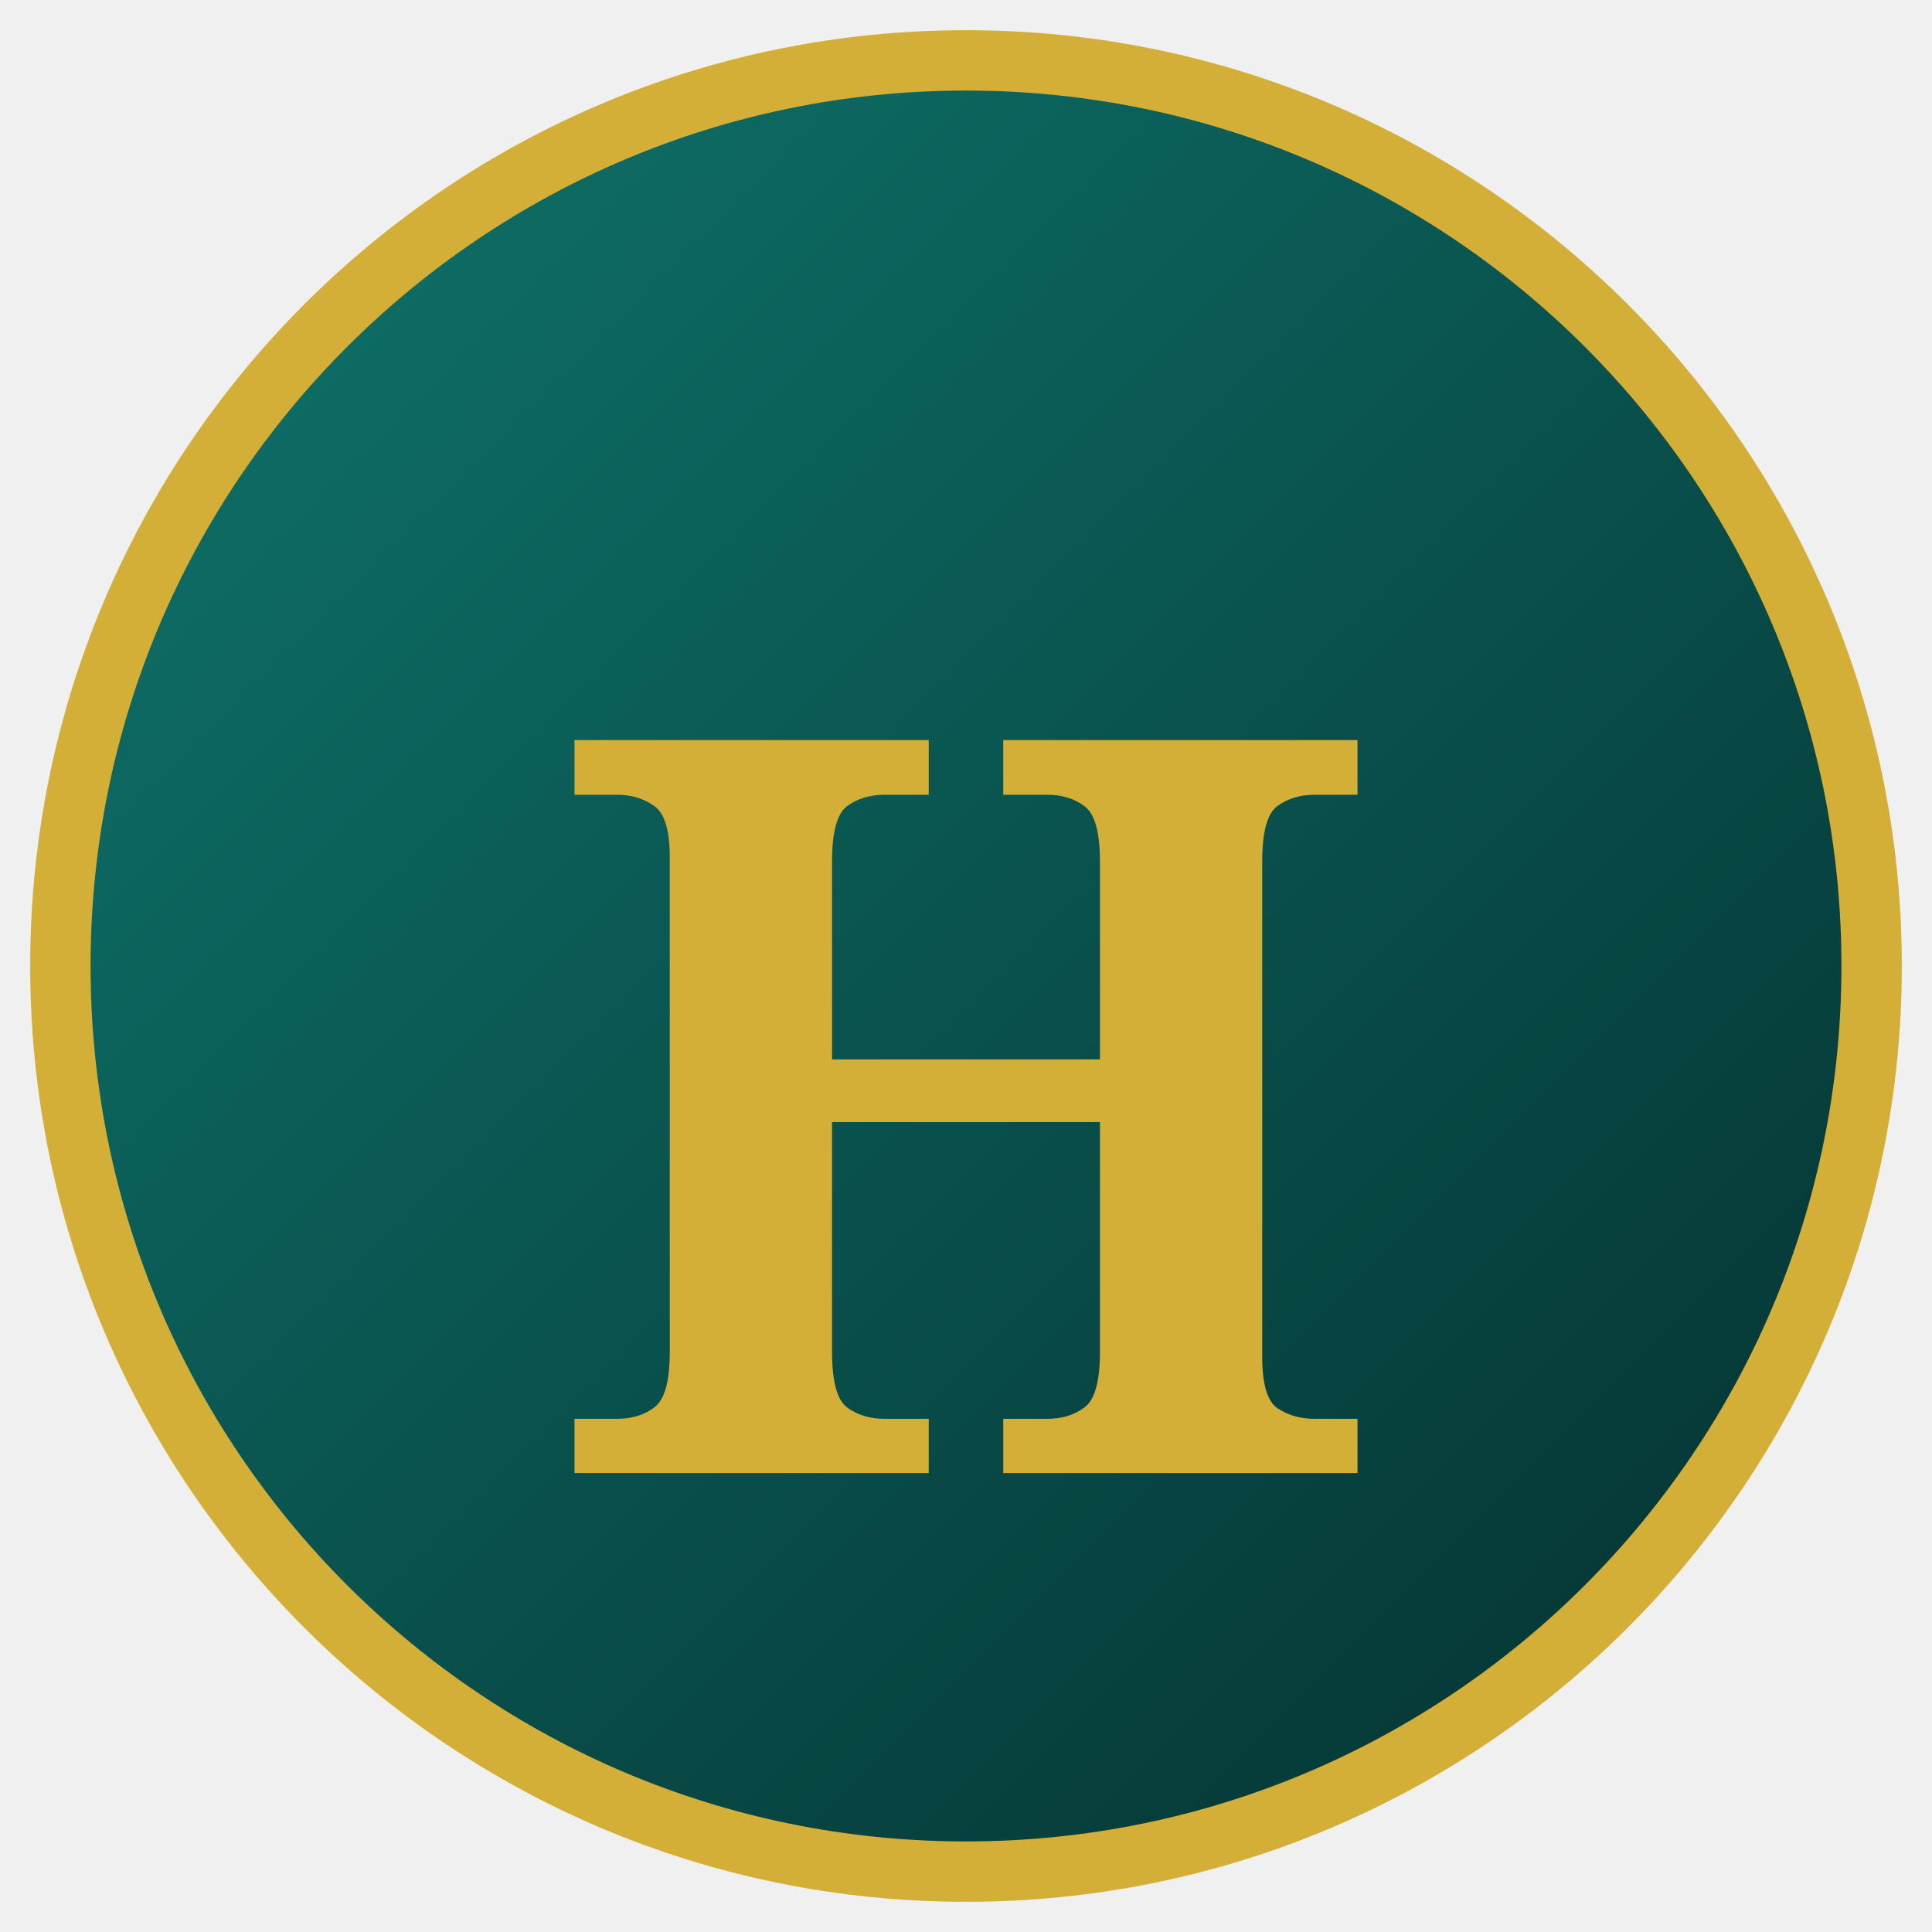
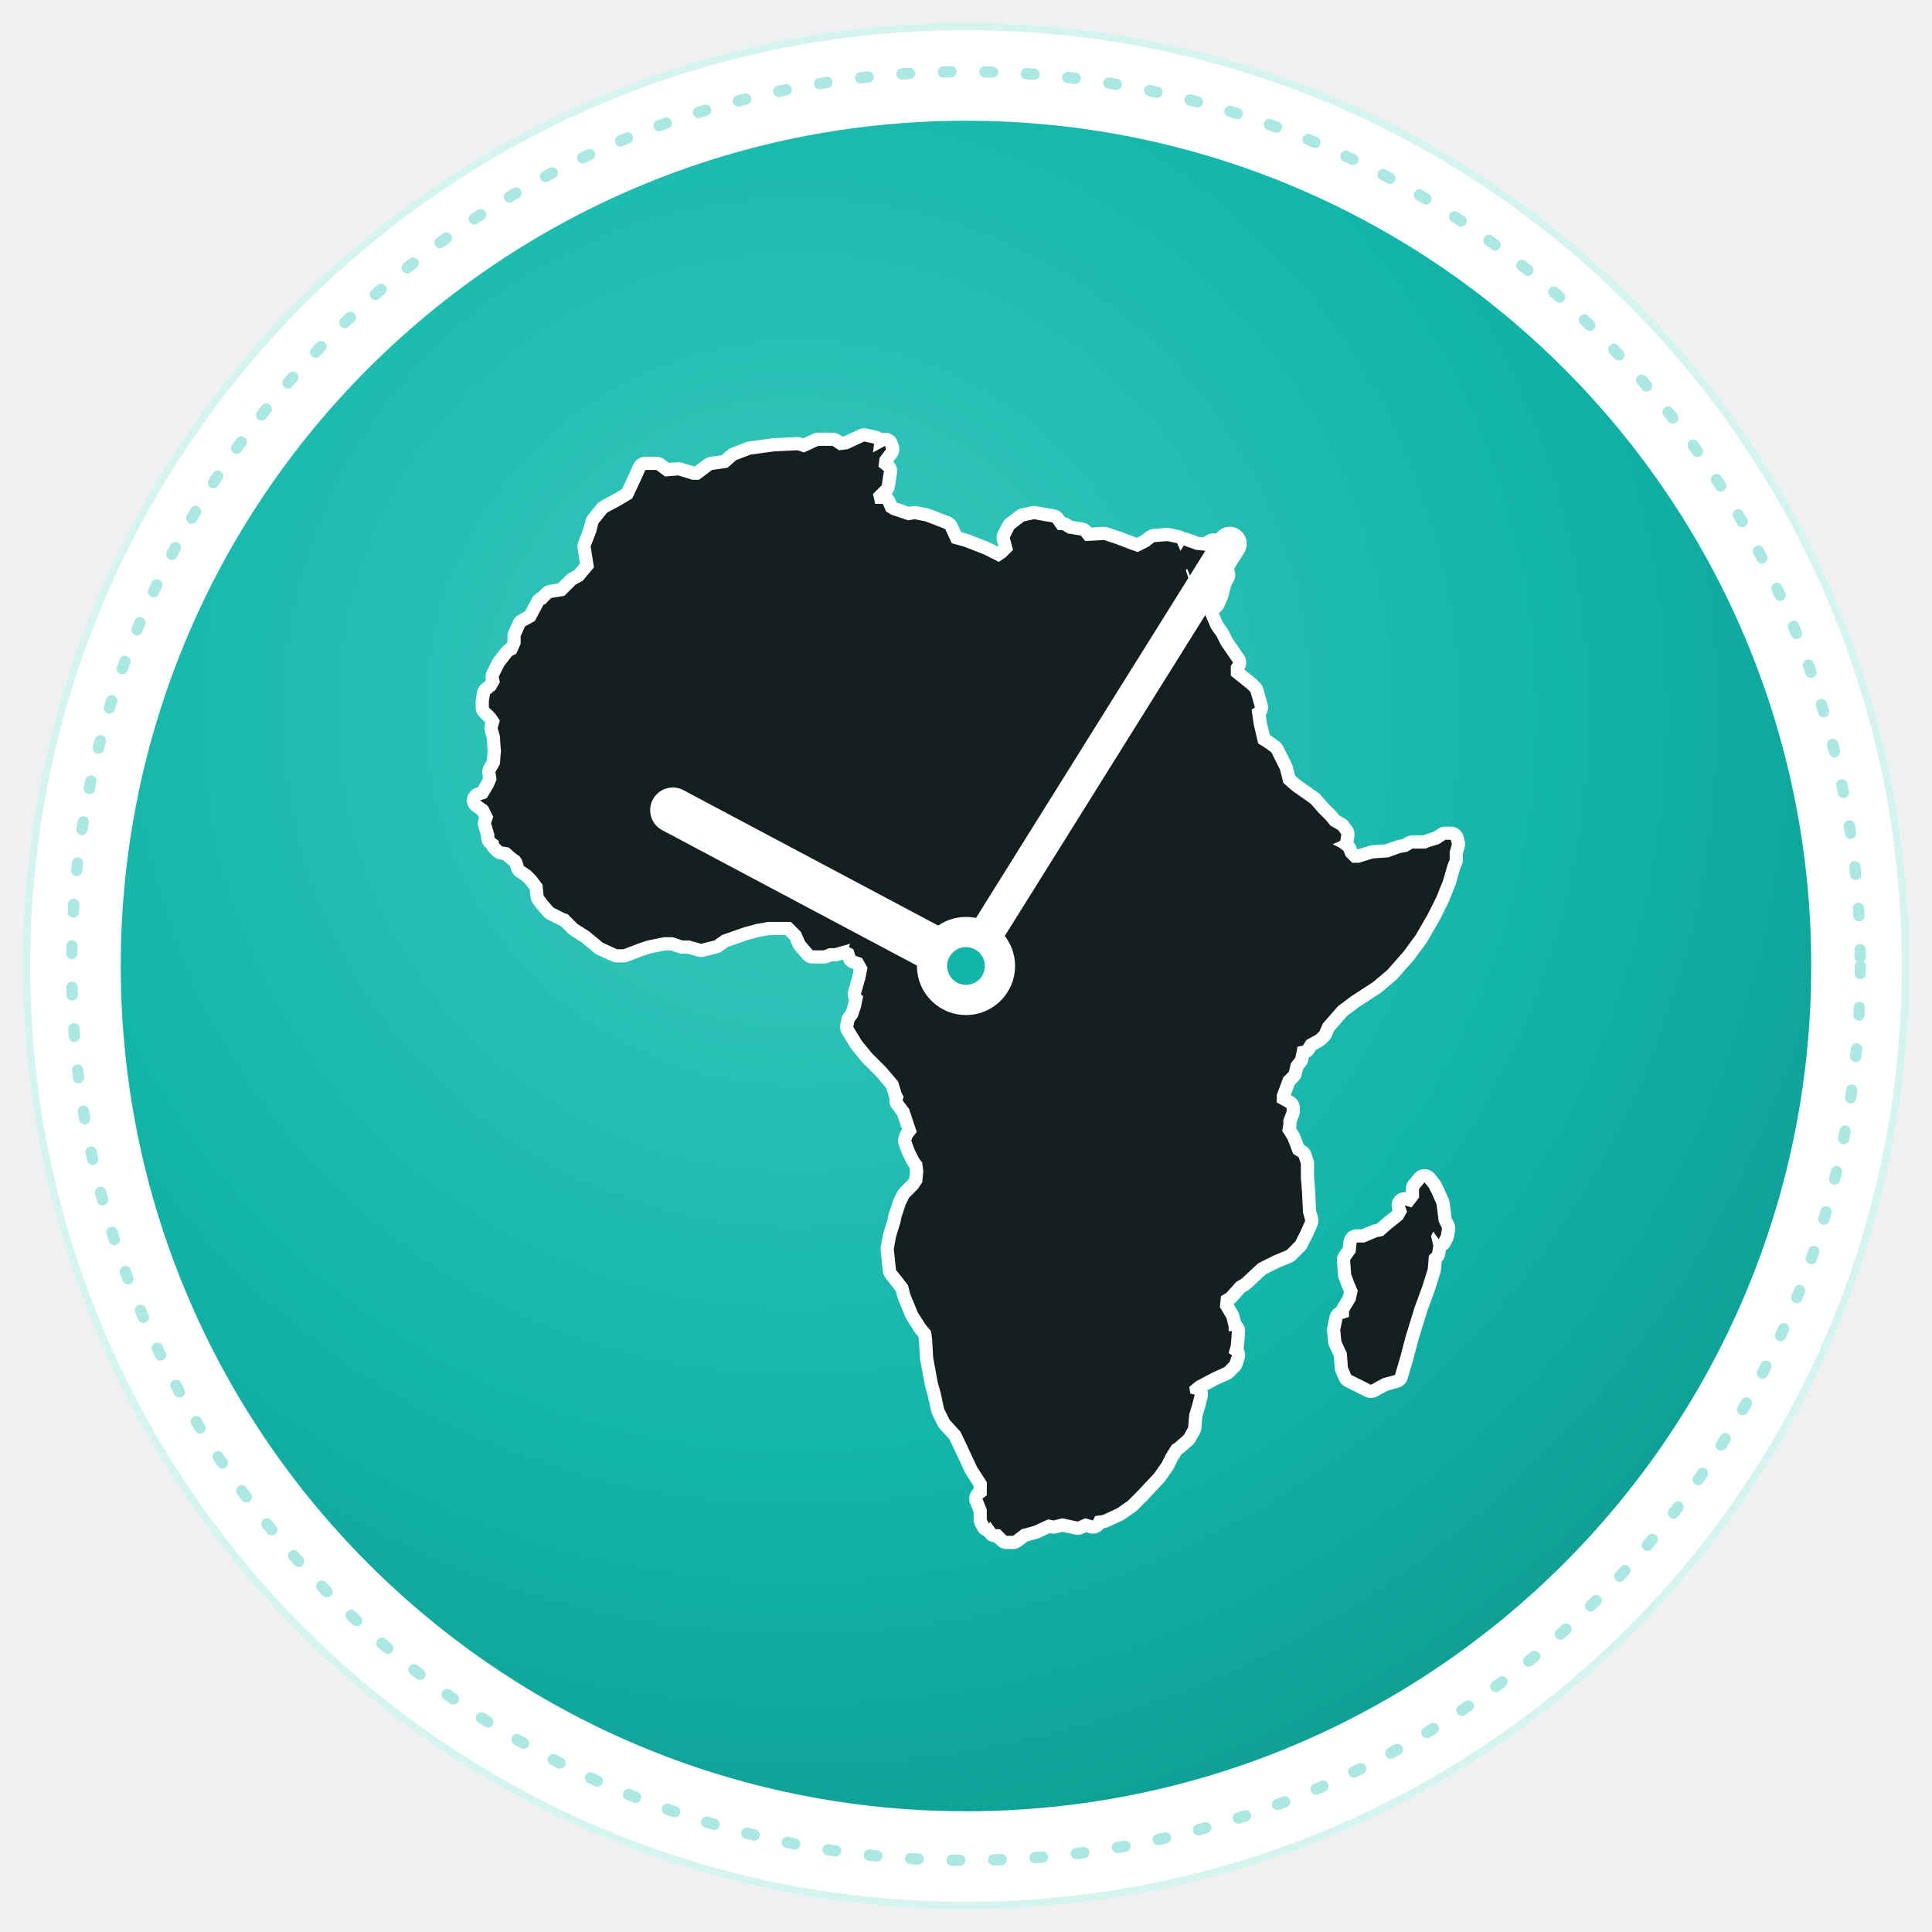
- <svg xmlns="http://www.w3.org/2000/svg" viewBox="0 0 64 64">
+ <svg xmlns="http://www.w3.org/2000/svg" viewBox="0 0 512 512">
  <defs>
-     <linearGradient id="g" x1="0" y1="0" x2="1" y2="1">
-       <stop offset="0" stop-color="#0f766e" />
-       <stop offset="1" stop-color="#042f2e" />
-     </linearGradient>
+     <radialGradient id="g" cx="40%" cy="35%" r="75%">
+       <stop offset="0" stop-color="#3CC9BE" />
+       <stop offset="0.6" stop-color="#12B5A9" />
+       <stop offset="1" stop-color="#0E9A90" />
+     </radialGradient>
  </defs>
-   <circle cx="32" cy="32" r="30" fill="url(#g)" stroke="#d4af37" stroke-width="2" />
-   <text x="32" y="37" dominant-baseline="middle" text-anchor="middle" font-family="Georgia, serif" font-size="34" fill="#d4af37" font-weight="bold">H</text>
+   <circle cx="256" cy="256" r="250" fill="#FFFFFF" />
+   <circle cx="256" cy="256" r="249" fill="none" stroke="#D5F4F0" stroke-width="2" />
+   <circle cx="256" cy="256" r="224" fill="url(#g)" />
+   <circle cx="256" cy="256" r="237" fill="none" stroke="#ABE8E1" stroke-width="3" stroke-dasharray="2 9" stroke-linecap="round" />
+   <path d="M79,58.1L78.4,59.7L78.4,60.4L79.3,60.9L79.3,61.2L79,62L79,62.4L78.9,63L79.4,63.8L79.9,65.1L80.4,65.4L80.6,66L80.6,67.3L80.7,68.5L80.8,70.5L81,71.2L80.6,72.1L80.1,73.1L79.3,73.9L78.1,74.4L76.7,75.1L75.2,76.5L74.7,76.8L73.8,77.8L73.3,78.1L73.2,79.1L73.8,80.1L74,80.9L74,81.3L74.3,81.3L74.2,82.6L74,83.3L74.3,83.5L74.1,84.1L73.6,84.6L72.5,85.1L71,85.9L70.4,86.4L70.5,87L70.9,87.1L70.7,87.9L70.4,88.9L70.3,90.1L69.9,90.8L69.1,91.5L68.8,91.7L68.3,92.5L67.9,93.3L67.2,94.3L65.7,95.9L64.8,96.8L63.8,97.5L62.5,98.1L61.8,98.2L61.6,98.6L60.9,98.4L60.2,98.7L58.8,98.4L58,98.6L57.5,98.5L56.2,99.1L55.1,99.4L54.3,100L53.7,100L53.1,99.4L52.7,99.4L52.2,98.7L52.1,98.9L51.9,98.5L51.9,97.6L51.5,96.6L51.9,96.3L51.9,95.1L51,93.7L50.4,92.4L50.4,92.4L49.5,90.5L48.5,89.4L48,88.4L47.7,87L47.4,85.9L47,83.7L46.9,82L46.8,81.3L46.3,80.7L45.6,79.6L44.9,77.9L44.7,77.1L43.6,75.7L43.5,74.7L43.4,73.8L43.6,72.7L44,71.4L44.1,70.9L44.5,69.7L44.8,69.1L45.6,68.3L46,67.7L46.1,66.7L46,65.9L45.7,65.5L45.3,64.7L45,63.9L45.1,63.6L45.5,63.1L45.1,61.9L44.8,61L44.2,60.2L44.3,59.9L44.1,59.5L43.8,58.5L42.7,57.2L41.4,55.9L40.5,54.8L39.7,53.5L39.8,53L40.1,52.6L40.4,51.7L40.6,50.7L40.4,50.5L40.8,49.1L41,48.1L40.5,47.2L39.9,47L39.7,46.4L39.3,46.2L39.4,45.9L38,46.3L37.5,46.3L37,46.5L36,46.5L35.3,45.7L34.9,44.8L34,43.9L33,43.9L31.9,43.9L30.8,44.1L29.7,44.4L27.7,45.1L27,45.6L25.8,45.9L24.7,45.6L24.1,45.6L23.2,45.3L22.4,45.3L20.9,45.6L20,45.9L18.7,46.4L18.4,46.4L18.1,46.4L16.8,45.8L15.6,44.8L14.5,44.1L13.6,43.2L13.3,43.1L12.3,42.6L11.7,41.9L11.4,41.5L11.3,40.5L10.7,39.7L10.2,39.2L9.9,39L9.6,38.8L9.4,38.2L9.2,37.9L8.9,37.7L8.2,37.1L7.6,37L7.3,36.7L7.3,36.5L6.9,36.2L6.9,35.9L6.6,34.9L6.8,34.3L6.3,33.3L5.6,32.8L6.2,32.6L6.8,31.6L7.1,30.9L7,30.2L7.4,29.5L7.5,28.3L7.4,26.9L7.2,26.2L7.4,25.5L7,24.9L6.4,24.3L6.4,23.7L6.5,23.1L7,22.7L7.4,22L7.3,21.5L7.8,20.5L8.5,19.6L8.9,19.4L9.3,18.5L9.3,17.8L9.7,16.9L10.6,16.4L11.4,14.9L11.5,14.9L12.1,14.3L13.3,14.1L14.3,13.1L15,12.7L16,11.5L15.7,9.6L16.2,8.3L16.4,7.5L17.2,6.5L18.5,5.8L19.5,5.2L20.3,3.5L20.7,2.6L21.7,2.6L22.5,3.2L23.7,3.1L25,3.5L25.6,3.5L26.8,2.6L28.2,2.4L29,1.7L30.3,1.2L32.5,0.9L34.6,0.8L35.2,1L36.5,0.4L37.8,0.4L38.4,0.8L39.2,0.7L40.7,0L41.6,0.2L41.5,1L42.6,0.4L42.7,0.7L42.1,1.5L42,2.3L42.5,2.7L42.3,4L41.5,4.8L41.7,5.7L42.4,5.7L42.7,6.4L43.2,6.7L44.7,7.2L45.3,7.1L46.3,7.3L48.1,8L48.7,9.3L49.8,9.6L51.6,10.3L53,11L53.6,10.6L54.3,9.9L54,8.8L54.4,8L55.3,7.3L56.2,7.1L57.9,7.4L58.4,8.1L58.8,8.1L59.3,8.4L60.5,8.6L60.9,9.1L62.6,9L63.8,9.4L65.1,9.9L65.7,10.1L66.7,9.6L67.2,9.2L68.4,9.1L69.3,9.3L69.6,10L69.9,9.5L71,9.9L72,10L72.6,9.6L73.3,11.8L73.4,12.2L73.1,12.7L72.8,13.9L72.5,14.6L72.2,14.9L71.7,14.4L71.1,13.8L70.2,11.6L70.1,11.8L70.6,13.3L71.4,14.8L72.4,17.1L72.9,17.8L73.3,18.6L74.4,20.2L74.2,20.5L74.2,21.4L75.7,22.6L76,22.9L76.4,24.3L76.1,24.5L76.3,25.9L76.7,27.6L77.2,27.9L77.9,28.4L78.7,30L79,31.2L79.8,31.9L81.5,33.1L82.2,33.9L82.9,34.6L83.3,35.1L84,35.5L84.3,35.9L84.2,36.5L83.5,36.8L84.1,37.1L84.5,37.4L84.7,37.9L85.3,38.5L85.9,38.5L87.2,38.1L88.6,38L89.7,37.6L90.3,37.5L90.8,37.2L91.5,37.2L92,37.2L92.5,37L93.2,36.8L93.8,36.4L94.3,36.4L94.4,36.8L94.2,37.5L94.2,38.2L94,38.7L93.6,40.1L93,41.6L92.2,43.2L91.1,45.1L90,46.6L88.5,48.3L87.2,49.4L85.2,50.7L84,51.6L82.6,53.2L82.3,53.9L82,54.2L81.1,54.7L80.8,55.2L80.3,55.3L80.1,56.3L79.7,56.8L79.5,57.6ZM92.3,68.2L92.6,68.8L93,69.7L93.2,71.3L93.5,71.9L93.4,72.5L93.2,72.9L92.7,72.2L92.5,72.6L92.7,73.5L92.6,74.1L92.3,74.4L92.2,75.6L91.7,77.2L91,79.1L90.2,81.7L89.7,83.6L89.2,85.3L88.1,85.6L87,86.2L86.2,85.8L85.2,85.3L84.9,84.6L84.8,83.3L84.3,82.2L84.2,81.2L84.4,80.2L85,80L85,79.5L85.6,78.5L85.8,77.6L85.5,76.9L85.2,76.1L85.1,74.8L85.6,74.1L85.7,73.2L86.4,73.2L87.1,72.9L87.6,72.7L88.1,72.6L88.9,71.9L89.9,71.1L90.3,70.4L90.1,69.8L90.7,70L91.4,69.1L91.4,68.3L91.9,67.7Z" transform="translate(111.00 117.00) scale(2.9)" fill="#13201F" stroke="#FFFFFF" stroke-width="2.414" stroke-linejoin="round" paint-order="stroke" />
+   <g stroke="#FFFFFF" stroke-linecap="round">
+     <line x1="256" y1="256" x2="325.9" y2="144.1" stroke-width="9" />
+     <line x1="256" y1="256" x2="178.3" y2="214.7" stroke-width="12" />
+   </g>
+   <circle cx="256" cy="256" r="13" fill="#FFFFFF" />
+   <circle cx="256" cy="256" r="5" fill="#12B5A9" />
</svg>
